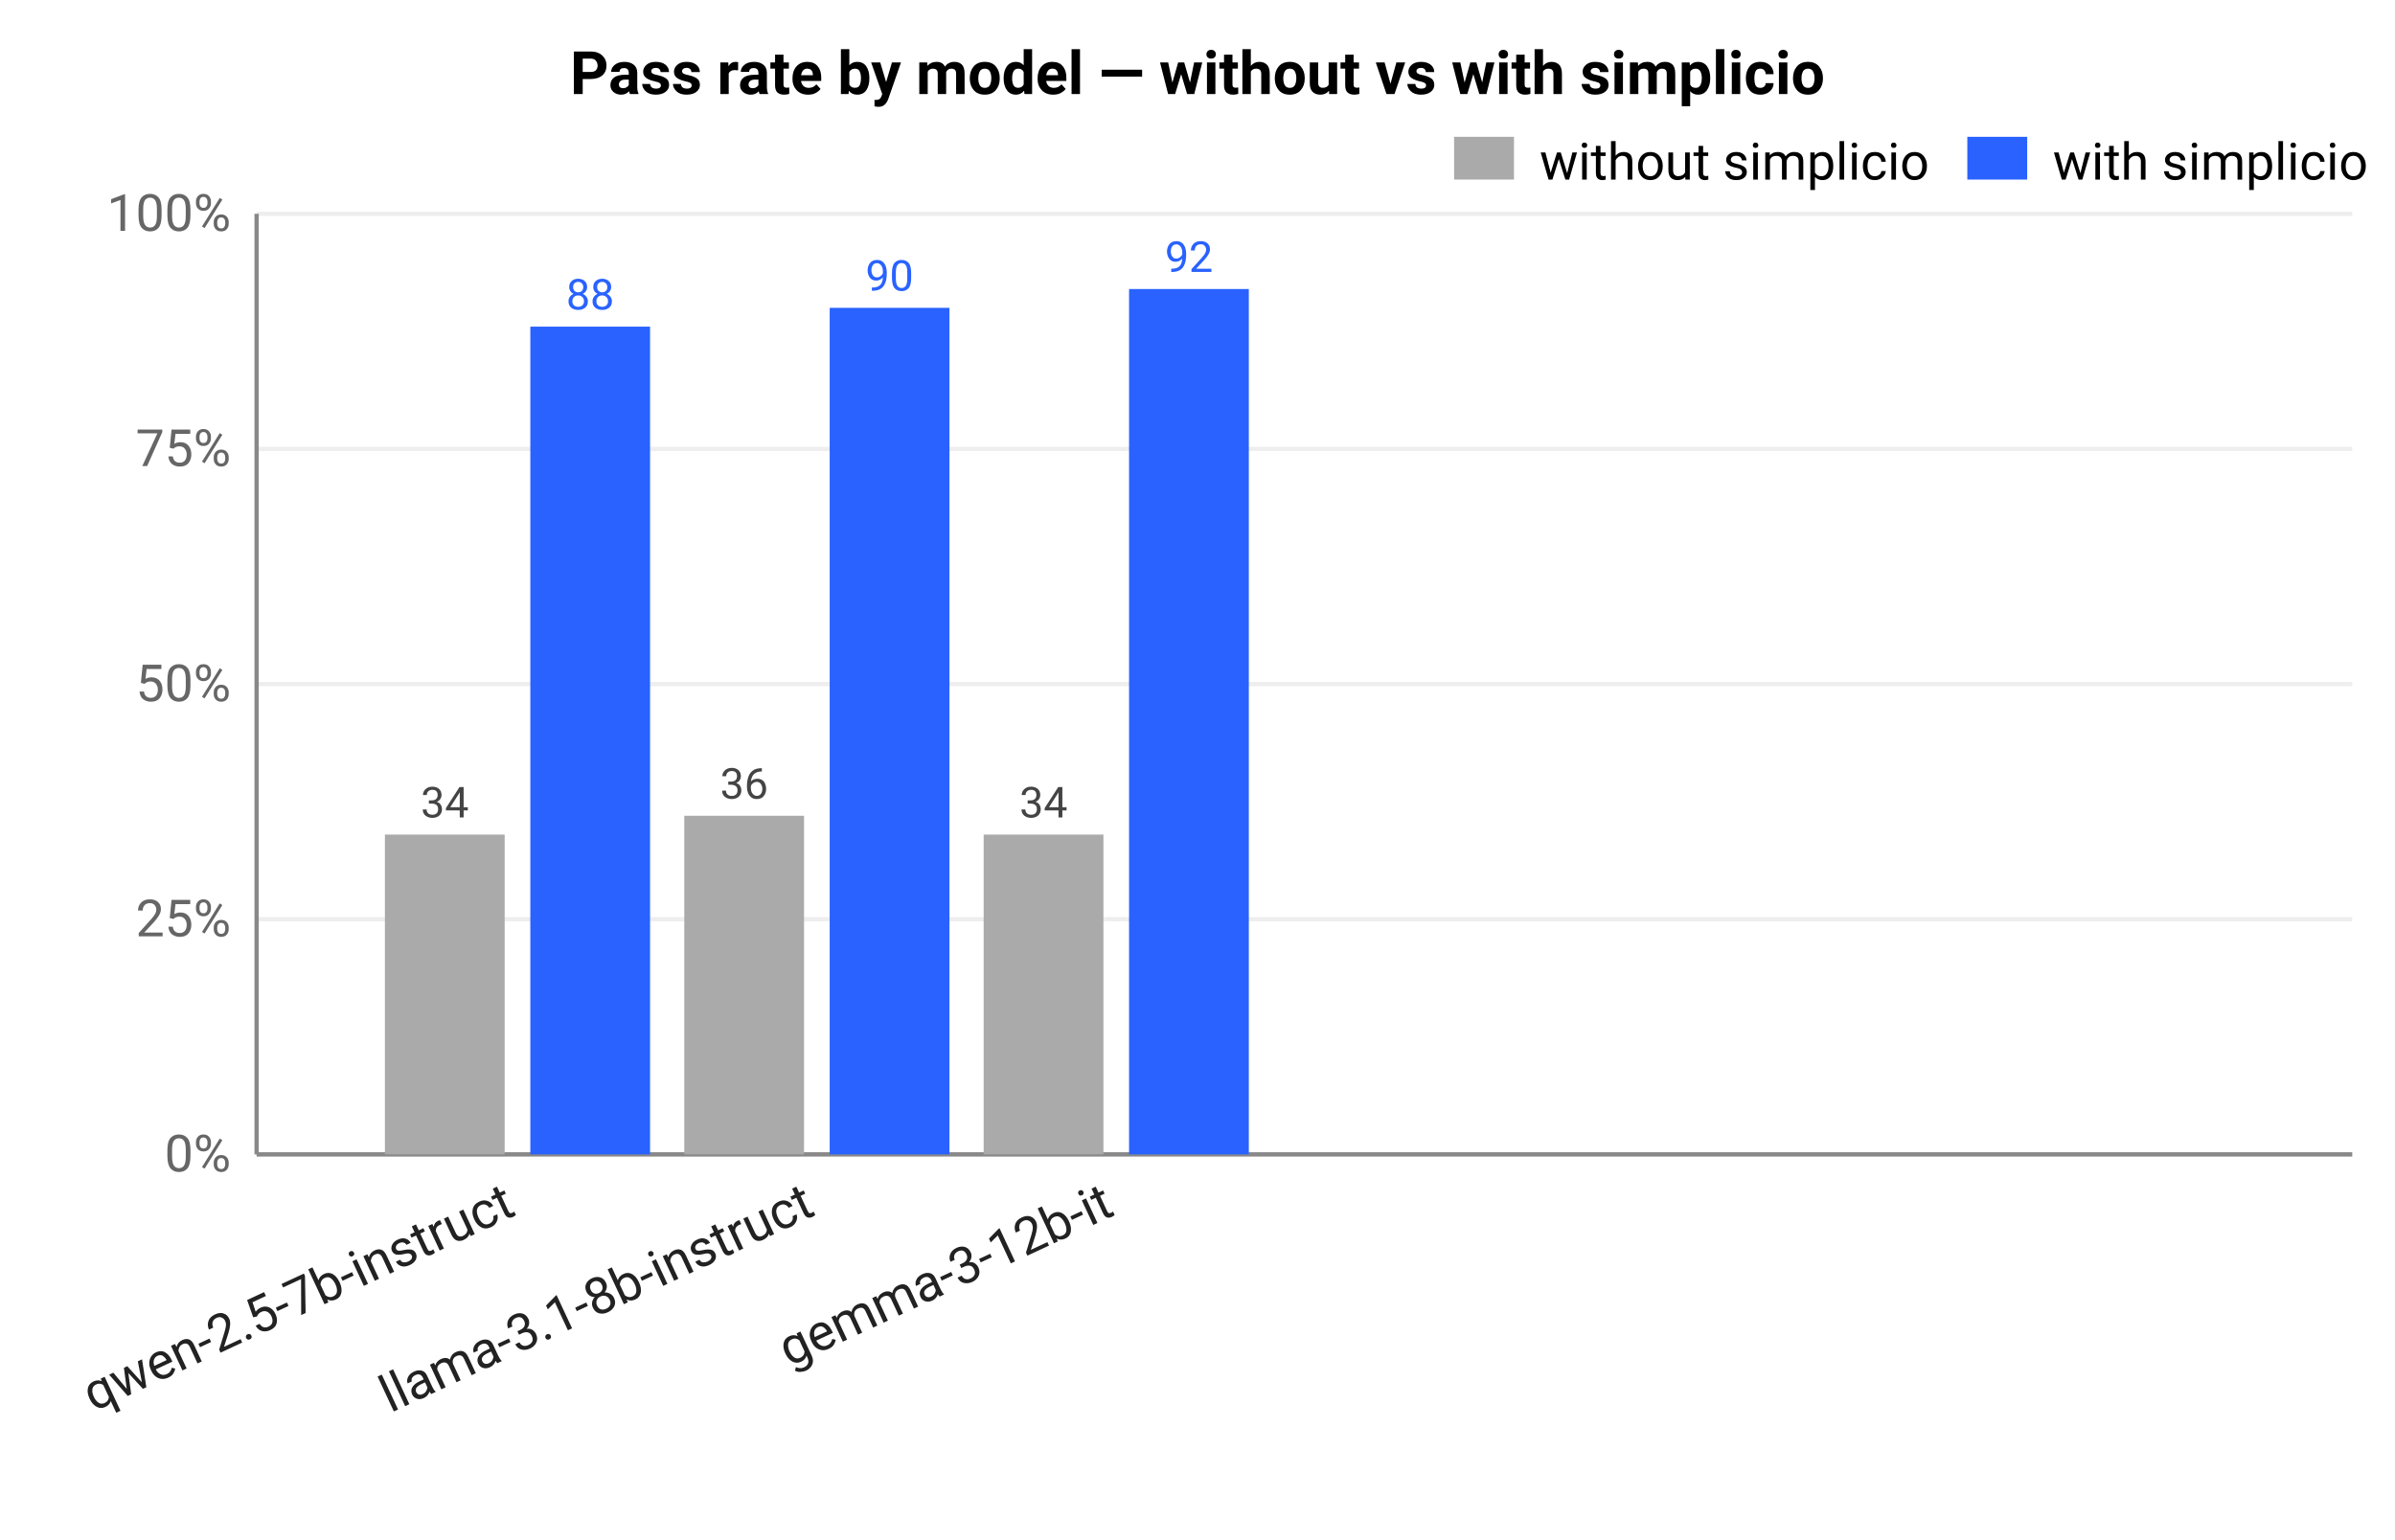
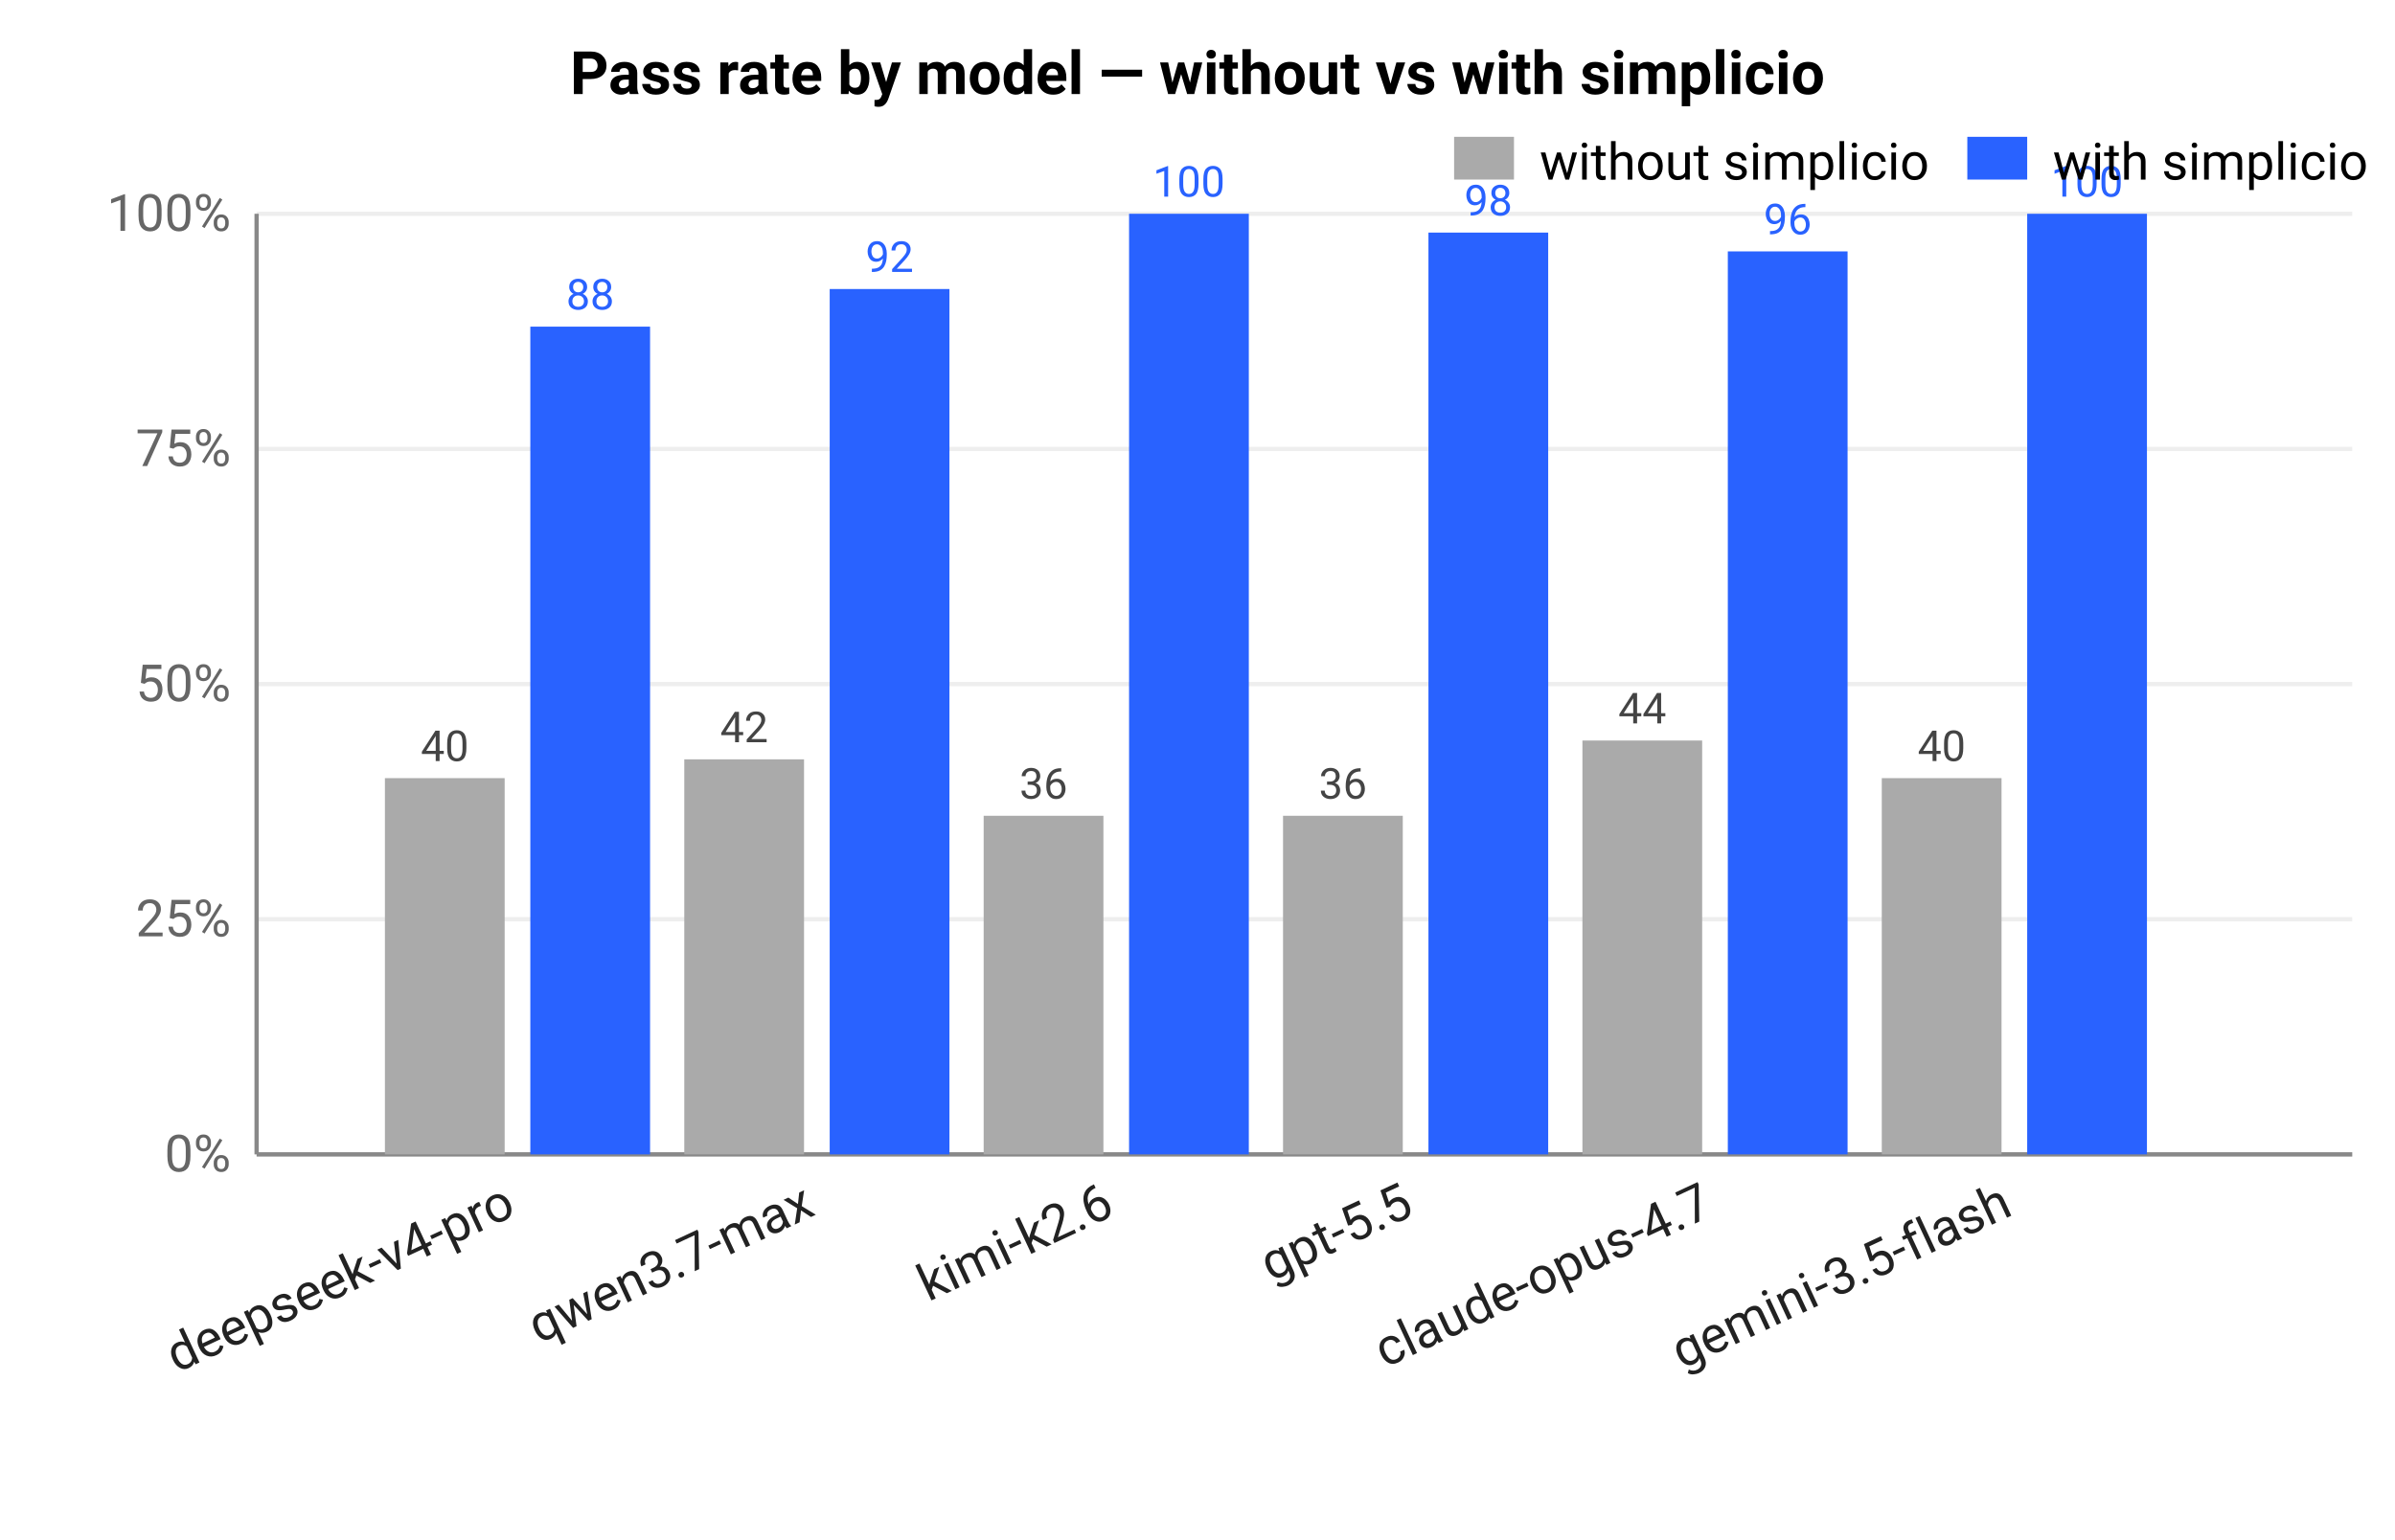
<svg xmlns="http://www.w3.org/2000/svg" viewBox="0 0 560 360" font-family="-apple-system,Segoe UI,Roboto,sans-serif" font-size="12">
  <style>.bar-sem{fill:#aaa}.bar-com{fill:#2962ff}.lbl{fill:#222}.ax{stroke:#888;stroke-width:1}.grid{stroke:#eee;stroke-width:1}</style>
  <text x="280.0" y="22" text-anchor="middle" font-weight="600" font-size="14">Pass rate by model — without vs with simplicio</text>
  <line x1="60" y1="50.0" x2="550" y2="50.0" class="grid" />
  <text x="54" y="54.0" text-anchor="end" fill="#666">100%</text>
  <line x1="60" y1="105.0" x2="550" y2="105.0" class="grid" />
  <text x="54" y="109.0" text-anchor="end" fill="#666">75%</text>
  <line x1="60" y1="160.0" x2="550" y2="160.0" class="grid" />
  <text x="54" y="164.0" text-anchor="end" fill="#666">50%</text>
  <line x1="60" y1="215.0" x2="550" y2="215.0" class="grid" />
  <text x="54" y="219.0" text-anchor="end" fill="#666">25%</text>
  <line x1="60" y1="270.0" x2="550" y2="270.0" class="grid" />
  <text x="54" y="274.0" text-anchor="end" fill="#666">0%</text>
  <line x1="60" y1="270" x2="550" y2="270" class="ax" />
  <line x1="60" y1="50" x2="60" y2="270" class="ax" />
-   <rect x="90" y="195.2" width="28" height="74.8" class="bar-sem" />
+   <rect x="90" y="182.0" width="28" height="88.0" class="bar-sem" />
  <rect x="124" y="76.4" width="28" height="193.6" class="bar-com" />
-   <text x="104.0" y="191.2" text-anchor="middle" fill="#444" font-size="10">34</text>
+   <text x="104.0" y="178.0" text-anchor="middle" fill="#444" font-size="10">40</text>
  <text x="138.0" y="72.4" text-anchor="middle" fill="#2962ff" font-size="10">88</text>
-   <text x="121" y="284" transform="rotate(-25 121 284)" text-anchor="end" class="lbl">qwen-2.5-7b-instruct</text>
-   <rect x="160" y="190.8" width="28" height="79.2" class="bar-sem" />
-   <rect x="194" y="72.0" width="28" height="198.0" class="bar-com" />
-   <text x="174.0" y="186.8" text-anchor="middle" fill="#444" font-size="10">36</text>
-   <text x="208.0" y="68.0" text-anchor="middle" fill="#2962ff" font-size="10">90</text>
-   <text x="191" y="284" transform="rotate(-25 191 284)" text-anchor="end" class="lbl">llama-3.1-8b-instruct</text>
-   <rect x="230" y="195.2" width="28" height="74.8" class="bar-sem" />
-   <rect x="264" y="67.6" width="28" height="202.4" class="bar-com" />
-   <text x="244.0" y="191.2" text-anchor="middle" fill="#444" font-size="10">34</text>
-   <text x="278.0" y="63.6" text-anchor="middle" fill="#2962ff" font-size="10">92</text>
-   <text x="261" y="284" transform="rotate(-25 261 284)" text-anchor="end" class="lbl">gemma-3-12b-it</text>
+   <text x="121" y="284" transform="rotate(-25 121 284)" text-anchor="end" class="lbl">deepseek-v4-pro</text>
+   <rect x="160" y="177.6" width="28" height="92.4" class="bar-sem" />
+   <rect x="194" y="67.6" width="28" height="202.4" class="bar-com" />
+   <text x="174.0" y="173.6" text-anchor="middle" fill="#444" font-size="10">42</text>
+   <text x="208.0" y="63.6" text-anchor="middle" fill="#2962ff" font-size="10">92</text>
+   <text x="191" y="284" transform="rotate(-25 191 284)" text-anchor="end" class="lbl">qwen3.7-max</text>
+   <rect x="230" y="190.8" width="28" height="79.2" class="bar-sem" />
+   <rect x="264" y="50.0" width="28" height="220.0" class="bar-com" />
+   <text x="244.0" y="186.8" text-anchor="middle" fill="#444" font-size="10">36</text>
+   <text x="278.0" y="46.0" text-anchor="middle" fill="#2962ff" font-size="10">100</text>
+   <text x="261" y="284" transform="rotate(-25 261 284)" text-anchor="end" class="lbl">kimi-k2.6</text>
+   <rect x="300" y="190.8" width="28" height="79.2" class="bar-sem" />
+   <rect x="334" y="54.4" width="28" height="215.6" class="bar-com" />
+   <text x="314.0" y="186.8" text-anchor="middle" fill="#444" font-size="10">36</text>
+   <text x="348.0" y="50.4" text-anchor="middle" fill="#2962ff" font-size="10">98</text>
+   <text x="331" y="284" transform="rotate(-25 331 284)" text-anchor="end" class="lbl">gpt-5.5</text>
+   <rect x="370" y="173.2" width="28" height="96.8" class="bar-sem" />
+   <rect x="404" y="58.8" width="28" height="211.2" class="bar-com" />
+   <text x="384.0" y="169.2" text-anchor="middle" fill="#444" font-size="10">44</text>
+   <text x="418.0" y="54.8" text-anchor="middle" fill="#2962ff" font-size="10">96</text>
+   <text x="401" y="284" transform="rotate(-25 401 284)" text-anchor="end" class="lbl">claude-opus-4.7</text>
+   <rect x="440" y="182.0" width="28" height="88.0" class="bar-sem" />
+   <rect x="474" y="50.0" width="28" height="220.0" class="bar-com" />
+   <text x="454.0" y="178.0" text-anchor="middle" fill="#444" font-size="10">40</text>
+   <text x="488.0" y="46.0" text-anchor="middle" fill="#2962ff" font-size="10">100</text>
+   <text x="471" y="284" transform="rotate(-25 471 284)" text-anchor="end" class="lbl">gemini-3.5-flash</text>
  <rect x="340" y="32" width="14" height="10" class="bar-sem" />
  <text x="360" y="42">without simplicio</text>
  <rect x="460" y="32" width="14" height="10" class="bar-com" />
  <text x="480" y="42">with simplicio</text>
</svg>
